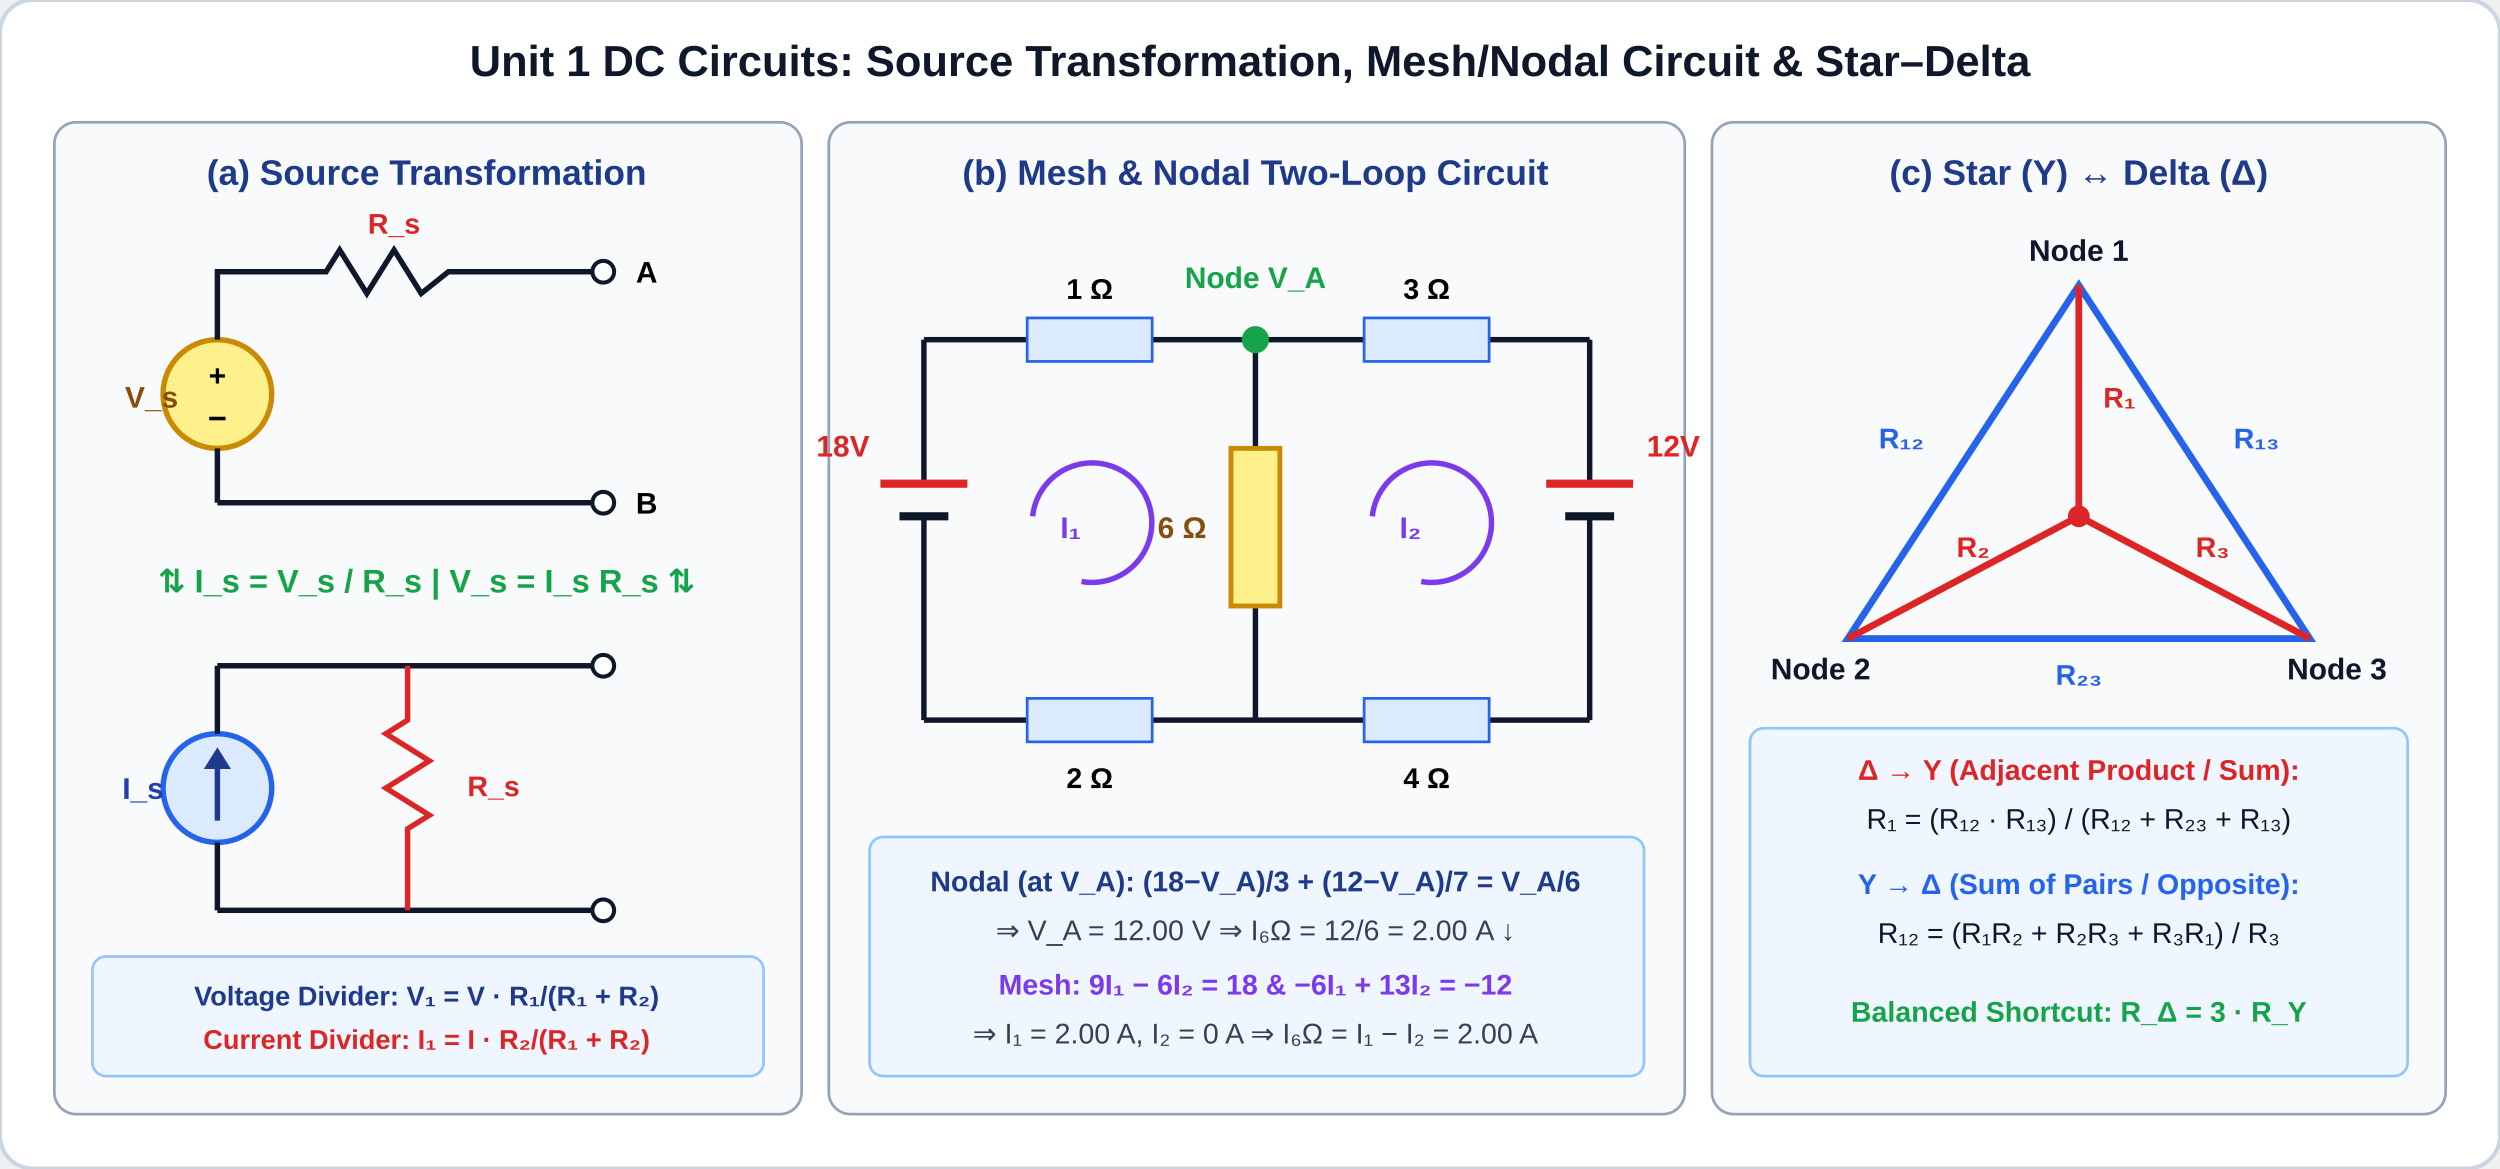
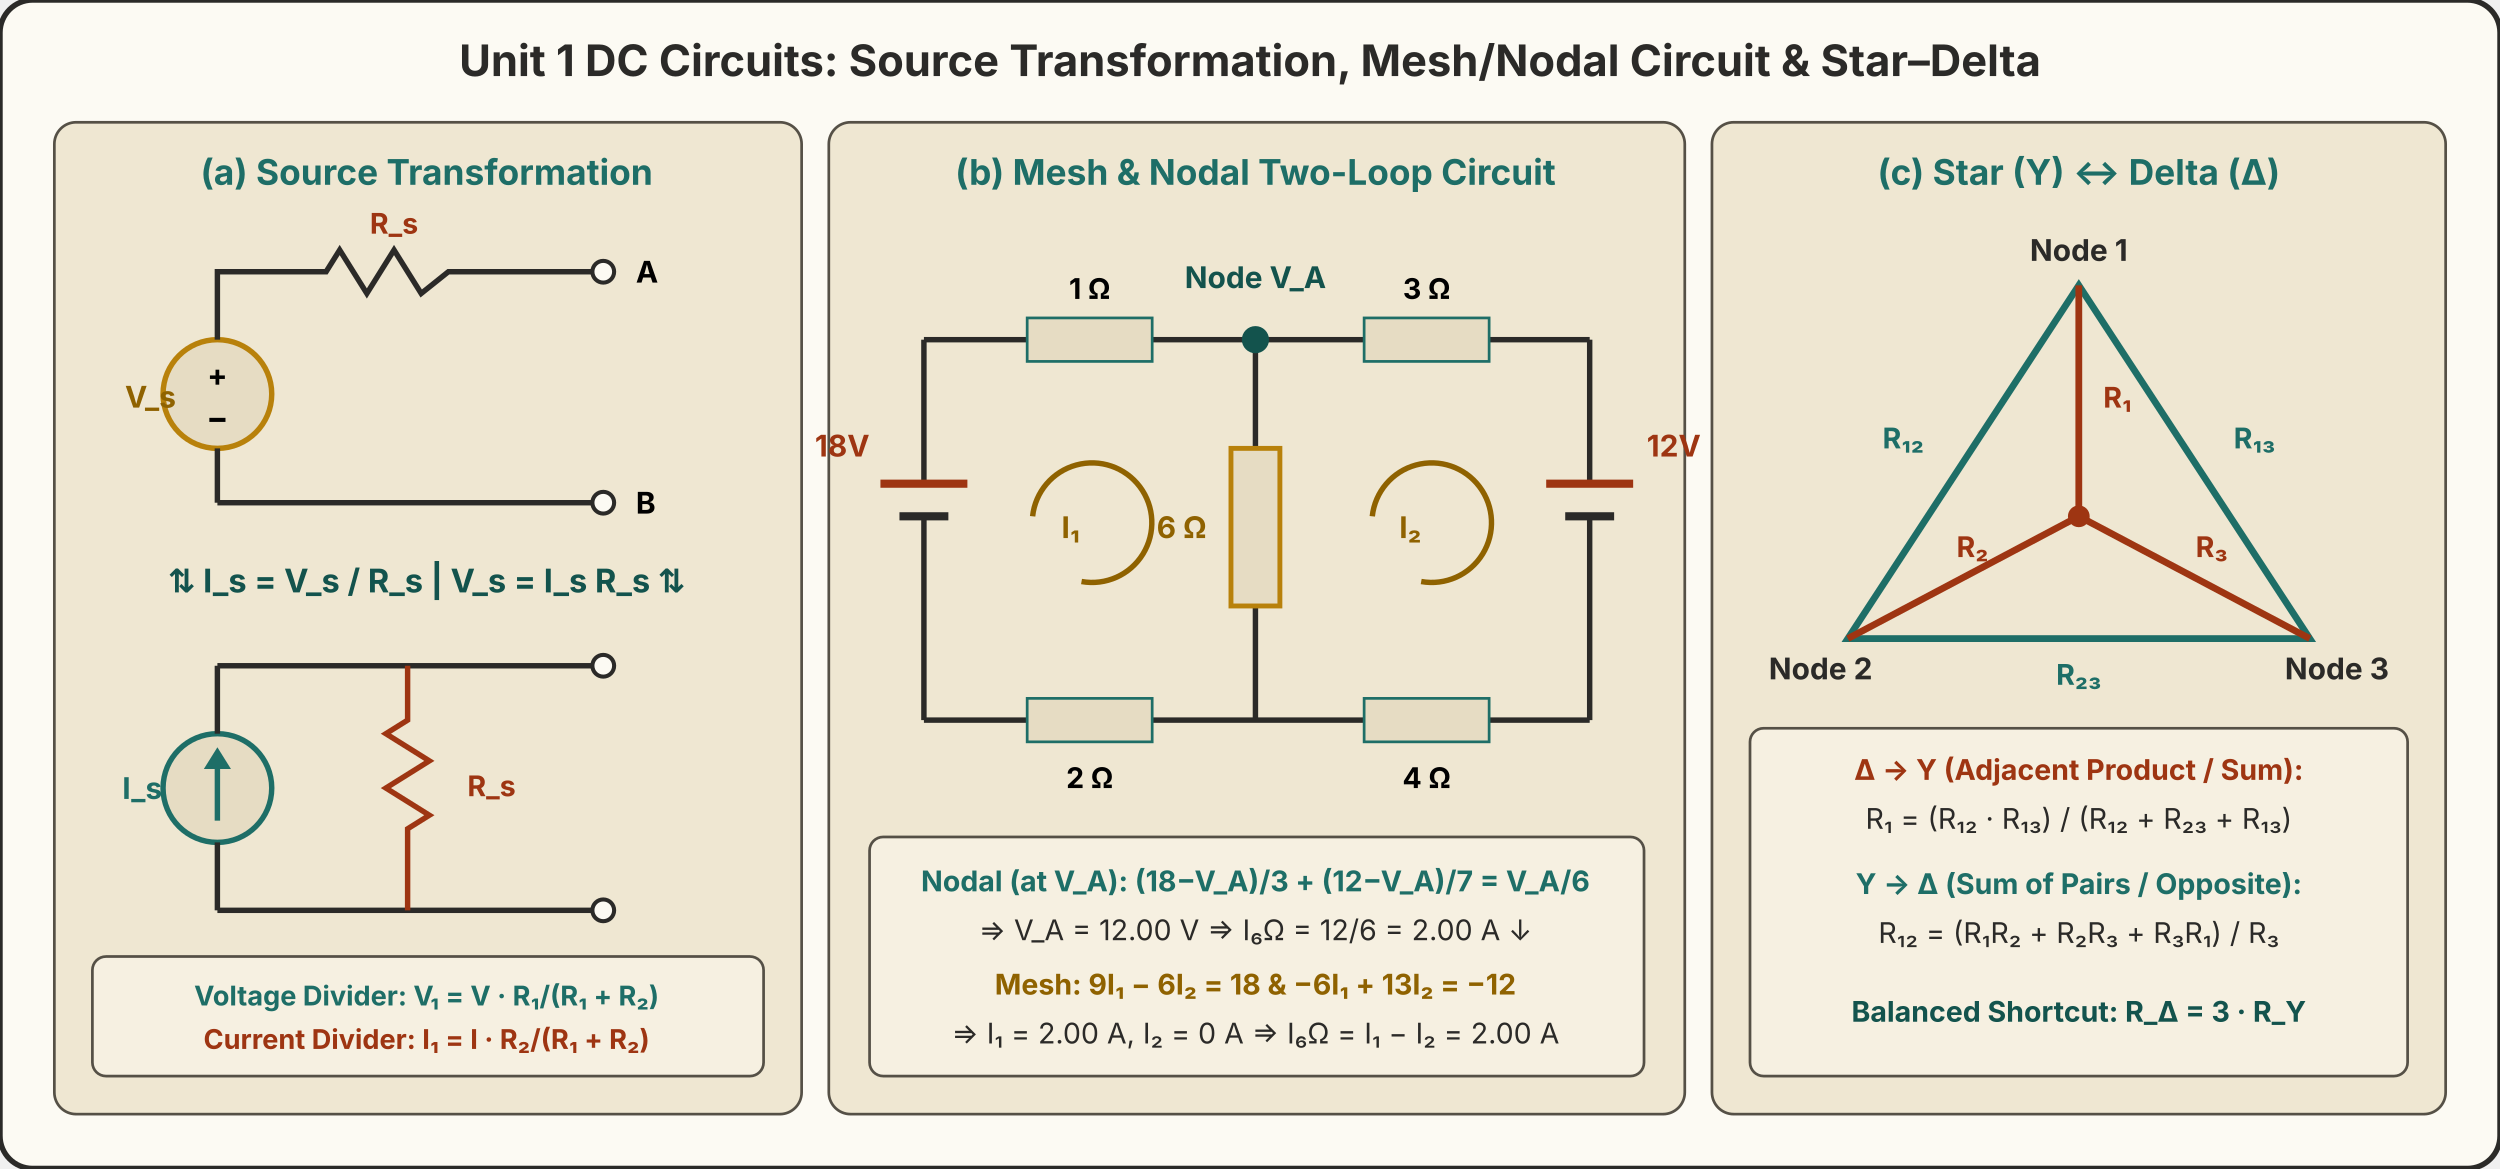
- <svg xmlns="http://www.w3.org/2000/svg" viewBox="0 0 920 430" width="920" height="430">
-   <rect width="920" height="430" rx="12" fill="#ffffff" stroke="#cbd5e1" stroke-width="1.5" />
-   <text x="460" y="28" text-anchor="middle" font-family="Arial, sans-serif" font-size="16" font-weight="bold" fill="#0f172a">Unit 1 DC Circuits: Source Transformation, Mesh/Nodal Circuit &amp; Star–Delta</text>
-   <rect x="20" y="45" width="275" height="365" rx="8" fill="#f8fafc" stroke="#94a3b8" />
-   <text x="157" y="68" text-anchor="middle" font-family="Arial, sans-serif" font-size="13" font-weight="bold" fill="#1e3a8a">(a) Source Transformation</text>
-   <circle cx="80" cy="145" r="20" fill="#fef08a" stroke="#ca8a04" stroke-width="2" />
-   <text x="80" y="142" text-anchor="middle" font-family="Arial, sans-serif" font-size="11" font-weight="bold">+</text>
-   <text x="80" y="158" text-anchor="middle" font-family="Arial, sans-serif" font-size="12" font-weight="bold">−</text>
-   <text x="46" y="150" font-family="Arial, sans-serif" font-size="11" font-weight="bold" fill="#854d0e">V_s</text>
-   <polyline points="80,125 80,100 120,100 125,92 135,108 145,92 155,108 165,100 220,100" fill="none" stroke="#0f172a" stroke-width="2" />
-   <text x="145" y="86" text-anchor="middle" font-family="Arial, sans-serif" font-size="10.5" font-weight="bold" fill="#dc2626">R_s</text>
-   <line x1="80" y1="165" x2="80" y2="185" stroke="#0f172a" stroke-width="2" />
-   <line x1="80" y1="185" x2="220" y2="185" stroke="#0f172a" stroke-width="2" />
-   <circle cx="222" cy="100" r="4" fill="#ffffff" stroke="#0f172a" stroke-width="1.5" />
-   <circle cx="222" cy="185" r="4" fill="#ffffff" stroke="#0f172a" stroke-width="1.5" />
-   <text x="234" y="104" font-family="Arial, sans-serif" font-size="11" font-weight="bold">A</text>
-   <text x="234" y="189" font-family="Arial, sans-serif" font-size="11" font-weight="bold">B</text>
-   <text x="157" y="218" text-anchor="middle" font-family="Arial, sans-serif" font-size="12" font-weight="bold" fill="#16a34a">⇅  I_s = V_s / R_s  |  V_s = I_s R_s  ⇅</text>
-   <circle cx="80" cy="290" r="20" fill="#dbeafe" stroke="#2563eb" stroke-width="2" />
-   <line x1="80" y1="302" x2="80" y2="278" stroke="#1e3a8a" stroke-width="2" />
-   <polygon points="80,275 75,283 85,283" fill="#1e3a8a" />
-   <text x="45" y="294" font-family="Arial, sans-serif" font-size="11" font-weight="bold" fill="#1e40af">I_s</text>
-   <line x1="80" y1="270" x2="80" y2="245" stroke="#0f172a" stroke-width="2" />
-   <line x1="80" y1="245" x2="220" y2="245" stroke="#0f172a" stroke-width="2" />
-   <line x1="80" y1="310" x2="80" y2="335" stroke="#0f172a" stroke-width="2" />
-   <line x1="80" y1="335" x2="220" y2="335" stroke="#0f172a" stroke-width="2" />
-   <polyline points="150,245 150,265 142,270 158,280 142,290 158,300 150,305 150,335" fill="none" stroke="#dc2626" stroke-width="2" />
-   <text x="172" y="293" font-family="Arial, sans-serif" font-size="10.5" font-weight="bold" fill="#dc2626">R_s</text>
-   <circle cx="222" cy="245" r="4" fill="#ffffff" stroke="#0f172a" stroke-width="1.5" />
-   <circle cx="222" cy="335" r="4" fill="#ffffff" stroke="#0f172a" stroke-width="1.5" />
-   <rect x="34" y="352" width="247" height="44" rx="5" fill="#eff6ff" stroke="#93c5fd" />
-   <text x="157" y="370" text-anchor="middle" font-family="Arial, sans-serif" font-size="10" font-weight="bold" fill="#1e3a8a">Voltage Divider: V₁ = V · R₁/(R₁ + R₂)</text>
-   <text x="157" y="386" text-anchor="middle" font-family="Arial, sans-serif" font-size="10" font-weight="bold" fill="#dc2626">Current Divider: I₁ = I · R₂/(R₁ + R₂)</text>
-   <rect x="305" y="45" width="315" height="365" rx="8" fill="#f8fafc" stroke="#94a3b8" />
-   <text x="462" y="68" text-anchor="middle" font-family="Arial, sans-serif" font-size="13" font-weight="bold" fill="#1e3a8a">(b) Mesh &amp; Nodal Two-Loop Circuit</text>
-   <line x1="340" y1="125" x2="585" y2="125" stroke="#0f172a" stroke-width="2" />
-   <line x1="340" y1="265" x2="585" y2="265" stroke="#0f172a" stroke-width="2" />
-   <line x1="340" y1="125" x2="340" y2="178" stroke="#0f172a" stroke-width="2" />
-   <line x1="324" y1="178" x2="356" y2="178" stroke="#dc2626" stroke-width="3" />
-   <line x1="331" y1="190" x2="349" y2="190" stroke="#0f172a" stroke-width="3" />
-   <line x1="340" y1="190" x2="340" y2="265" stroke="#0f172a" stroke-width="2" />
-   <text x="320" y="168" text-anchor="end" font-family="Arial, sans-serif" font-size="11" font-weight="bold" fill="#dc2626">18V</text>
-   <line x1="585" y1="125" x2="585" y2="178" stroke="#0f172a" stroke-width="2" />
-   <line x1="569" y1="178" x2="601" y2="178" stroke="#dc2626" stroke-width="3" />
-   <line x1="576" y1="190" x2="594" y2="190" stroke="#0f172a" stroke-width="3" />
-   <line x1="585" y1="190" x2="585" y2="265" stroke="#0f172a" stroke-width="2" />
-   <text x="606" y="168" font-family="Arial, sans-serif" font-size="11" font-weight="bold" fill="#dc2626">12V</text>
-   <line x1="462" y1="125" x2="462" y2="265" stroke="#0f172a" stroke-width="2" />
-   <rect x="453" y="165" width="18" height="58" fill="#fef08a" stroke="#ca8a04" stroke-width="1.8" />
-   <text x="444" y="198" text-anchor="end" font-family="Arial, sans-serif" font-size="11" font-weight="bold" fill="#854d0e">6 Ω</text>
-   <rect x="378" y="117" width="46" height="16" fill="#dbeafe" stroke="#2563eb" />
-   <text x="401" y="110" text-anchor="middle" font-family="Arial, sans-serif" font-size="10.5" font-weight="bold">1 Ω</text>
-   <rect x="502" y="117" width="46" height="16" fill="#dbeafe" stroke="#2563eb" />
-   <text x="525" y="110" text-anchor="middle" font-family="Arial, sans-serif" font-size="10.5" font-weight="bold">3 Ω</text>
-   <rect x="378" y="257" width="46" height="16" fill="#dbeafe" stroke="#2563eb" />
-   <text x="401" y="290" text-anchor="middle" font-family="Arial, sans-serif" font-size="10.5" font-weight="bold">2 Ω</text>
-   <rect x="502" y="257" width="46" height="16" fill="#dbeafe" stroke="#2563eb" />
-   <text x="525" y="290" text-anchor="middle" font-family="Arial, sans-serif" font-size="10.5" font-weight="bold">4 Ω</text>
-   <circle cx="462" cy="125" r="5" fill="#16a34a" />
-   <text x="462" y="106" text-anchor="middle" font-family="Arial, sans-serif" font-size="11" font-weight="bold" fill="#16a34a">Node V_A</text>
-   <path d="M 380 190 A 22 22 0 1 1 398 214" fill="none" stroke="#7c3aed" stroke-width="2" />
-   <text x="394" y="198" text-anchor="middle" font-family="Arial, sans-serif" font-size="11" font-weight="bold" fill="#7c3aed">I₁</text>
-   <path d="M 505 190 A 22 22 0 1 1 523 214" fill="none" stroke="#7c3aed" stroke-width="2" />
-   <text x="519" y="198" text-anchor="middle" font-family="Arial, sans-serif" font-size="11" font-weight="bold" fill="#7c3aed">I₂</text>
-   <rect x="320" y="308" width="285" height="88" rx="5" fill="#eff6ff" stroke="#93c5fd" />
-   <text x="462" y="328" text-anchor="middle" font-family="Arial, sans-serif" font-size="10.5" font-weight="bold" fill="#1e3a8a">Nodal (at V_A): (18−V_A)/3 + (12−V_A)/7 = V_A/6</text>
-   <text x="462" y="346" text-anchor="middle" font-family="Arial, sans-serif" font-size="10.5" fill="#334155">⇒ V_A = 12.00 V  ⇒  I₆Ω = 12/6 = 2.00 A ↓</text>
-   <text x="462" y="366" text-anchor="middle" font-family="Arial, sans-serif" font-size="10.5" font-weight="bold" fill="#7c3aed">Mesh: 9I₁ − 6I₂ = 18  &amp;  −6I₁ + 13I₂ = −12</text>
-   <text x="462" y="384" text-anchor="middle" font-family="Arial, sans-serif" font-size="10.5" fill="#334155">⇒ I₁ = 2.00 A, I₂ = 0 A ⇒ I₆Ω = I₁ − I₂ = 2.00 A</text>
-   <rect x="630" y="45" width="270" height="365" rx="8" fill="#f8fafc" stroke="#94a3b8" />
-   <text x="765" y="68" text-anchor="middle" font-family="Arial, sans-serif" font-size="13" font-weight="bold" fill="#1e3a8a">(c) Star (Y) ↔ Delta (Δ)</text>
-   <polygon points="765,105 680,235 850,235" fill="none" stroke="#2563eb" stroke-width="2.5" />
-   <line x1="765" y1="105" x2="765" y2="190" stroke="#dc2626" stroke-width="2.5" />
-   <line x1="680" y1="235" x2="765" y2="190" stroke="#dc2626" stroke-width="2.5" />
-   <line x1="850" y1="235" x2="765" y2="190" stroke="#dc2626" stroke-width="2.5" />
-   <circle cx="765" cy="190" r="4" fill="#dc2626" />
-   <text x="765" y="96" text-anchor="middle" font-family="Arial, sans-serif" font-size="11" font-weight="bold" fill="#0f172a">Node 1</text>
-   <text x="670" y="250" text-anchor="middle" font-family="Arial, sans-serif" font-size="11" font-weight="bold" fill="#0f172a">Node 2</text>
-   <text x="860" y="250" text-anchor="middle" font-family="Arial, sans-serif" font-size="11" font-weight="bold" fill="#0f172a">Node 3</text>
-   <text x="708" y="165" text-anchor="end" font-family="Arial, sans-serif" font-size="10.5" font-weight="bold" fill="#2563eb">R₁₂</text>
-   <text x="822" y="165" font-family="Arial, sans-serif" font-size="10.5" font-weight="bold" fill="#2563eb">R₁₃</text>
-   <text x="765" y="252" text-anchor="middle" font-family="Arial, sans-serif" font-size="10.5" font-weight="bold" fill="#2563eb">R₂₃</text>
-   <text x="774" y="150" font-family="Arial, sans-serif" font-size="10.5" font-weight="bold" fill="#dc2626">R₁</text>
-   <text x="720" y="205" font-family="Arial, sans-serif" font-size="10.5" font-weight="bold" fill="#dc2626">R₂</text>
-   <text x="808" y="205" font-family="Arial, sans-serif" font-size="10.5" font-weight="bold" fill="#dc2626">R₃</text>
-   <rect x="644" y="268" width="242" height="128" rx="5" fill="#eff6ff" stroke="#93c5fd" />
-   <text x="765" y="287" text-anchor="middle" font-family="Arial, sans-serif" font-size="10.5" font-weight="bold" fill="#dc2626">Δ → Y (Adjacent Product / Sum):</text>
-   <text x="765" y="305" text-anchor="middle" font-family="Arial, sans-serif" font-size="10.5" fill="#0f172a">R₁ = (R₁₂ · R₁₃) / (R₁₂ + R₂₃ + R₁₃)</text>
-   <text x="765" y="329" text-anchor="middle" font-family="Arial, sans-serif" font-size="10.5" font-weight="bold" fill="#2563eb">Y → Δ (Sum of Pairs / Opposite):</text>
-   <text x="765" y="347" text-anchor="middle" font-family="Arial, sans-serif" font-size="10.5" fill="#0f172a">R₁₂ = (R₁R₂ + R₂R₃ + R₃R₁) / R₃</text>
-   <text x="765" y="376" text-anchor="middle" font-family="Arial, sans-serif" font-size="10.5" font-weight="bold" fill="#16a34a">Balanced Shortcut: R_Δ = 3 · R_Y</text>
+ <svg xmlns="http://www.w3.org/2000/svg" viewBox="0 0 920 430">
+   <rect width="920" height="430" rx="12" fill="#fcfaf3" stroke="#2b2a28" stroke-width="2" />
+   <text x="460" y="28" text-anchor="middle" font-family="Inter, system-ui, sans-serif" font-size="16" font-weight="bold" fill="#2b2a28">Unit 1 DC Circuits: Source Transformation, Mesh/Nodal Circuit &amp; Star–Delta</text>
+   <rect x="20" y="45" width="275" height="365" rx="8" fill="#efe7d2" stroke="#555046" />
+   <text x="157" y="68" text-anchor="middle" font-family="Inter, system-ui, sans-serif" font-size="13" font-weight="bold" fill="#1e6e67">(a) Source Transformation</text>
+   <circle cx="80" cy="145" r="20" fill="#e6dcc3" stroke="#b8810b" stroke-width="2" />
+   <text x="80" y="142" text-anchor="middle" font-family="Inter, system-ui, sans-serif" font-size="11" font-weight="bold">+</text>
+   <text x="80" y="158" text-anchor="middle" font-family="Inter, system-ui, sans-serif" font-size="12" font-weight="bold">−</text>
+   <text x="46" y="150" font-family="Inter, system-ui, sans-serif" font-size="11" font-weight="bold" fill="#8f6200">V_s</text>
+   <polyline points="80,125 80,100 120,100 125,92 135,108 145,92 155,108 165,100 220,100" fill="none" stroke="#2b2a28" stroke-width="2" />
+   <text x="145" y="86" text-anchor="middle" font-family="Inter, system-ui, sans-serif" font-size="10.5" font-weight="bold" fill="#9e3512">R_s</text>
+   <line x1="80" y1="165" x2="80" y2="185" stroke="#2b2a28" stroke-width="2" />
+   <line x1="80" y1="185" x2="220" y2="185" stroke="#2b2a28" stroke-width="2" />
+   <circle cx="222" cy="100" r="4" fill="#fcfaf3" stroke="#2b2a28" stroke-width="1.5" />
+   <circle cx="222" cy="185" r="4" fill="#fcfaf3" stroke="#2b2a28" stroke-width="1.5" />
+   <text x="234" y="104" font-family="Inter, system-ui, sans-serif" font-size="11" font-weight="bold">A</text>
+   <text x="234" y="189" font-family="Inter, system-ui, sans-serif" font-size="11" font-weight="bold">B</text>
+   <text x="157" y="218" text-anchor="middle" font-family="Inter, system-ui, sans-serif" font-size="12" font-weight="bold" fill="#13534d">⇅  I_s = V_s / R_s  |  V_s = I_s R_s  ⇅</text>
+   <circle cx="80" cy="290" r="20" fill="#e6dcc3" stroke="#1e6e67" stroke-width="2" />
+   <line x1="80" y1="302" x2="80" y2="278" stroke="#1e6e67" stroke-width="2" />
+   <polygon points="80,275 75,283 85,283" fill="#1e6e67" />
+   <text x="45" y="294" font-family="Inter, system-ui, sans-serif" font-size="11" font-weight="bold" fill="#1e6e67">I_s</text>
+   <line x1="80" y1="270" x2="80" y2="245" stroke="#2b2a28" stroke-width="2" />
+   <line x1="80" y1="245" x2="220" y2="245" stroke="#2b2a28" stroke-width="2" />
+   <line x1="80" y1="310" x2="80" y2="335" stroke="#2b2a28" stroke-width="2" />
+   <line x1="80" y1="335" x2="220" y2="335" stroke="#2b2a28" stroke-width="2" />
+   <polyline points="150,245 150,265 142,270 158,280 142,290 158,300 150,305 150,335" fill="none" stroke="#9e3512" stroke-width="2" />
+   <text x="172" y="293" font-family="Inter, system-ui, sans-serif" font-size="10.5" font-weight="bold" fill="#9e3512">R_s</text>
+   <circle cx="222" cy="245" r="4" fill="#fcfaf3" stroke="#2b2a28" stroke-width="1.5" />
+   <circle cx="222" cy="335" r="4" fill="#fcfaf3" stroke="#2b2a28" stroke-width="1.5" />
+   <rect x="34" y="352" width="247" height="44" rx="5" fill="#f6f0e1" stroke="#555046" />
+   <text x="157" y="370" text-anchor="middle" font-family="Inter, system-ui, sans-serif" font-size="10" font-weight="bold" fill="#1e6e67">Voltage Divider: V₁ = V · R₁/(R₁ + R₂)</text>
+   <text x="157" y="386" text-anchor="middle" font-family="Inter, system-ui, sans-serif" font-size="10" font-weight="bold" fill="#9e3512">Current Divider: I₁ = I · R₂/(R₁ + R₂)</text>
+   <rect x="305" y="45" width="315" height="365" rx="8" fill="#efe7d2" stroke="#555046" />
+   <text x="462" y="68" text-anchor="middle" font-family="Inter, system-ui, sans-serif" font-size="13" font-weight="bold" fill="#1e6e67">(b) Mesh &amp; Nodal Two-Loop Circuit</text>
+   <line x1="340" y1="125" x2="585" y2="125" stroke="#2b2a28" stroke-width="2" />
+   <line x1="340" y1="265" x2="585" y2="265" stroke="#2b2a28" stroke-width="2" />
+   <line x1="340" y1="125" x2="340" y2="178" stroke="#2b2a28" stroke-width="2" />
+   <line x1="324" y1="178" x2="356" y2="178" stroke="#9e3512" stroke-width="3" />
+   <line x1="331" y1="190" x2="349" y2="190" stroke="#2b2a28" stroke-width="3" />
+   <line x1="340" y1="190" x2="340" y2="265" stroke="#2b2a28" stroke-width="2" />
+   <text x="320" y="168" text-anchor="end" font-family="Inter, system-ui, sans-serif" font-size="11" font-weight="bold" fill="#9e3512">18V</text>
+   <line x1="585" y1="125" x2="585" y2="178" stroke="#2b2a28" stroke-width="2" />
+   <line x1="569" y1="178" x2="601" y2="178" stroke="#9e3512" stroke-width="3" />
+   <line x1="576" y1="190" x2="594" y2="190" stroke="#2b2a28" stroke-width="3" />
+   <line x1="585" y1="190" x2="585" y2="265" stroke="#2b2a28" stroke-width="2" />
+   <text x="606" y="168" font-family="Inter, system-ui, sans-serif" font-size="11" font-weight="bold" fill="#9e3512">12V</text>
+   <line x1="462" y1="125" x2="462" y2="265" stroke="#2b2a28" stroke-width="2" />
+   <rect x="453" y="165" width="18" height="58" fill="#e6dcc3" stroke="#b8810b" stroke-width="1.8" />
+   <text x="444" y="198" text-anchor="end" font-family="Inter, system-ui, sans-serif" font-size="11" font-weight="bold" fill="#8f6200">6 Ω</text>
+   <rect x="378" y="117" width="46" height="16" fill="#e6dcc3" stroke="#1e6e67" />
+   <text x="401" y="110" text-anchor="middle" font-family="Inter, system-ui, sans-serif" font-size="10.5" font-weight="bold">1 Ω</text>
+   <rect x="502" y="117" width="46" height="16" fill="#e6dcc3" stroke="#1e6e67" />
+   <text x="525" y="110" text-anchor="middle" font-family="Inter, system-ui, sans-serif" font-size="10.5" font-weight="bold">3 Ω</text>
+   <rect x="378" y="257" width="46" height="16" fill="#e6dcc3" stroke="#1e6e67" />
+   <text x="401" y="290" text-anchor="middle" font-family="Inter, system-ui, sans-serif" font-size="10.5" font-weight="bold">2 Ω</text>
+   <rect x="502" y="257" width="46" height="16" fill="#e6dcc3" stroke="#1e6e67" />
+   <text x="525" y="290" text-anchor="middle" font-family="Inter, system-ui, sans-serif" font-size="10.5" font-weight="bold">4 Ω</text>
+   <circle cx="462" cy="125" r="5" fill="#13534d" />
+   <text x="462" y="106" text-anchor="middle" font-family="Inter, system-ui, sans-serif" font-size="11" font-weight="bold" fill="#13534d">Node V_A</text>
+   <path d="M 380 190 A 22 22 0 1 1 398 214" fill="none" stroke="#8f6200" stroke-width="2" />
+   <text x="394" y="198" text-anchor="middle" font-family="Inter, system-ui, sans-serif" font-size="11" font-weight="bold" fill="#8f6200">I₁</text>
+   <path d="M 505 190 A 22 22 0 1 1 523 214" fill="none" stroke="#8f6200" stroke-width="2" />
+   <text x="519" y="198" text-anchor="middle" font-family="Inter, system-ui, sans-serif" font-size="11" font-weight="bold" fill="#8f6200">I₂</text>
+   <rect x="320" y="308" width="285" height="88" rx="5" fill="#f6f0e1" stroke="#555046" />
+   <text x="462" y="328" text-anchor="middle" font-family="Inter, system-ui, sans-serif" font-size="10.5" font-weight="bold" fill="#1e6e67">Nodal (at V_A): (18−V_A)/3 + (12−V_A)/7 = V_A/6</text>
+   <text x="462" y="346" text-anchor="middle" font-family="Inter, system-ui, sans-serif" font-size="10.5" fill="#2b2a28">⇒ V_A = 12.00 V  ⇒  I₆Ω = 12/6 = 2.00 A ↓</text>
+   <text x="462" y="366" text-anchor="middle" font-family="Inter, system-ui, sans-serif" font-size="10.5" font-weight="bold" fill="#8f6200">Mesh: 9I₁ − 6I₂ = 18  &amp;  −6I₁ + 13I₂ = −12</text>
+   <text x="462" y="384" text-anchor="middle" font-family="Inter, system-ui, sans-serif" font-size="10.5" fill="#2b2a28">⇒ I₁ = 2.00 A, I₂ = 0 A ⇒ I₆Ω = I₁ − I₂ = 2.00 A</text>
+   <rect x="630" y="45" width="270" height="365" rx="8" fill="#efe7d2" stroke="#555046" />
+   <text x="765" y="68" text-anchor="middle" font-family="Inter, system-ui, sans-serif" font-size="13" font-weight="bold" fill="#1e6e67">(c) Star (Y) ↔ Delta (Δ)</text>
+   <polygon points="765,105 680,235 850,235" fill="none" stroke="#1e6e67" stroke-width="2.5" />
+   <line x1="765" y1="105" x2="765" y2="190" stroke="#9e3512" stroke-width="2.5" />
+   <line x1="680" y1="235" x2="765" y2="190" stroke="#9e3512" stroke-width="2.5" />
+   <line x1="850" y1="235" x2="765" y2="190" stroke="#9e3512" stroke-width="2.5" />
+   <circle cx="765" cy="190" r="4" fill="#9e3512" />
+   <text x="765" y="96" text-anchor="middle" font-family="Inter, system-ui, sans-serif" font-size="11" font-weight="bold" fill="#2b2a28">Node 1</text>
+   <text x="670" y="250" text-anchor="middle" font-family="Inter, system-ui, sans-serif" font-size="11" font-weight="bold" fill="#2b2a28">Node 2</text>
+   <text x="860" y="250" text-anchor="middle" font-family="Inter, system-ui, sans-serif" font-size="11" font-weight="bold" fill="#2b2a28">Node 3</text>
+   <text x="708" y="165" text-anchor="end" font-family="Inter, system-ui, sans-serif" font-size="10.5" font-weight="bold" fill="#1e6e67">R₁₂</text>
+   <text x="822" y="165" font-family="Inter, system-ui, sans-serif" font-size="10.5" font-weight="bold" fill="#1e6e67">R₁₃</text>
+   <text x="765" y="252" text-anchor="middle" font-family="Inter, system-ui, sans-serif" font-size="10.5" font-weight="bold" fill="#1e6e67">R₂₃</text>
+   <text x="774" y="150" font-family="Inter, system-ui, sans-serif" font-size="10.5" font-weight="bold" fill="#9e3512">R₁</text>
+   <text x="720" y="205" font-family="Inter, system-ui, sans-serif" font-size="10.5" font-weight="bold" fill="#9e3512">R₂</text>
+   <text x="808" y="205" font-family="Inter, system-ui, sans-serif" font-size="10.5" font-weight="bold" fill="#9e3512">R₃</text>
+   <rect x="644" y="268" width="242" height="128" rx="5" fill="#f6f0e1" stroke="#555046" />
+   <text x="765" y="287" text-anchor="middle" font-family="Inter, system-ui, sans-serif" font-size="10.5" font-weight="bold" fill="#9e3512">Δ → Y (Adjacent Product / Sum):</text>
+   <text x="765" y="305" text-anchor="middle" font-family="Inter, system-ui, sans-serif" font-size="10.5" fill="#2b2a28">R₁ = (R₁₂ · R₁₃) / (R₁₂ + R₂₃ + R₁₃)</text>
+   <text x="765" y="329" text-anchor="middle" font-family="Inter, system-ui, sans-serif" font-size="10.5" font-weight="bold" fill="#1e6e67">Y → Δ (Sum of Pairs / Opposite):</text>
+   <text x="765" y="347" text-anchor="middle" font-family="Inter, system-ui, sans-serif" font-size="10.5" fill="#2b2a28">R₁₂ = (R₁R₂ + R₂R₃ + R₃R₁) / R₃</text>
+   <text x="765" y="376" text-anchor="middle" font-family="Inter, system-ui, sans-serif" font-size="10.5" font-weight="bold" fill="#13534d">Balanced Shortcut: R_Δ = 3 · R_Y</text>
</svg>
